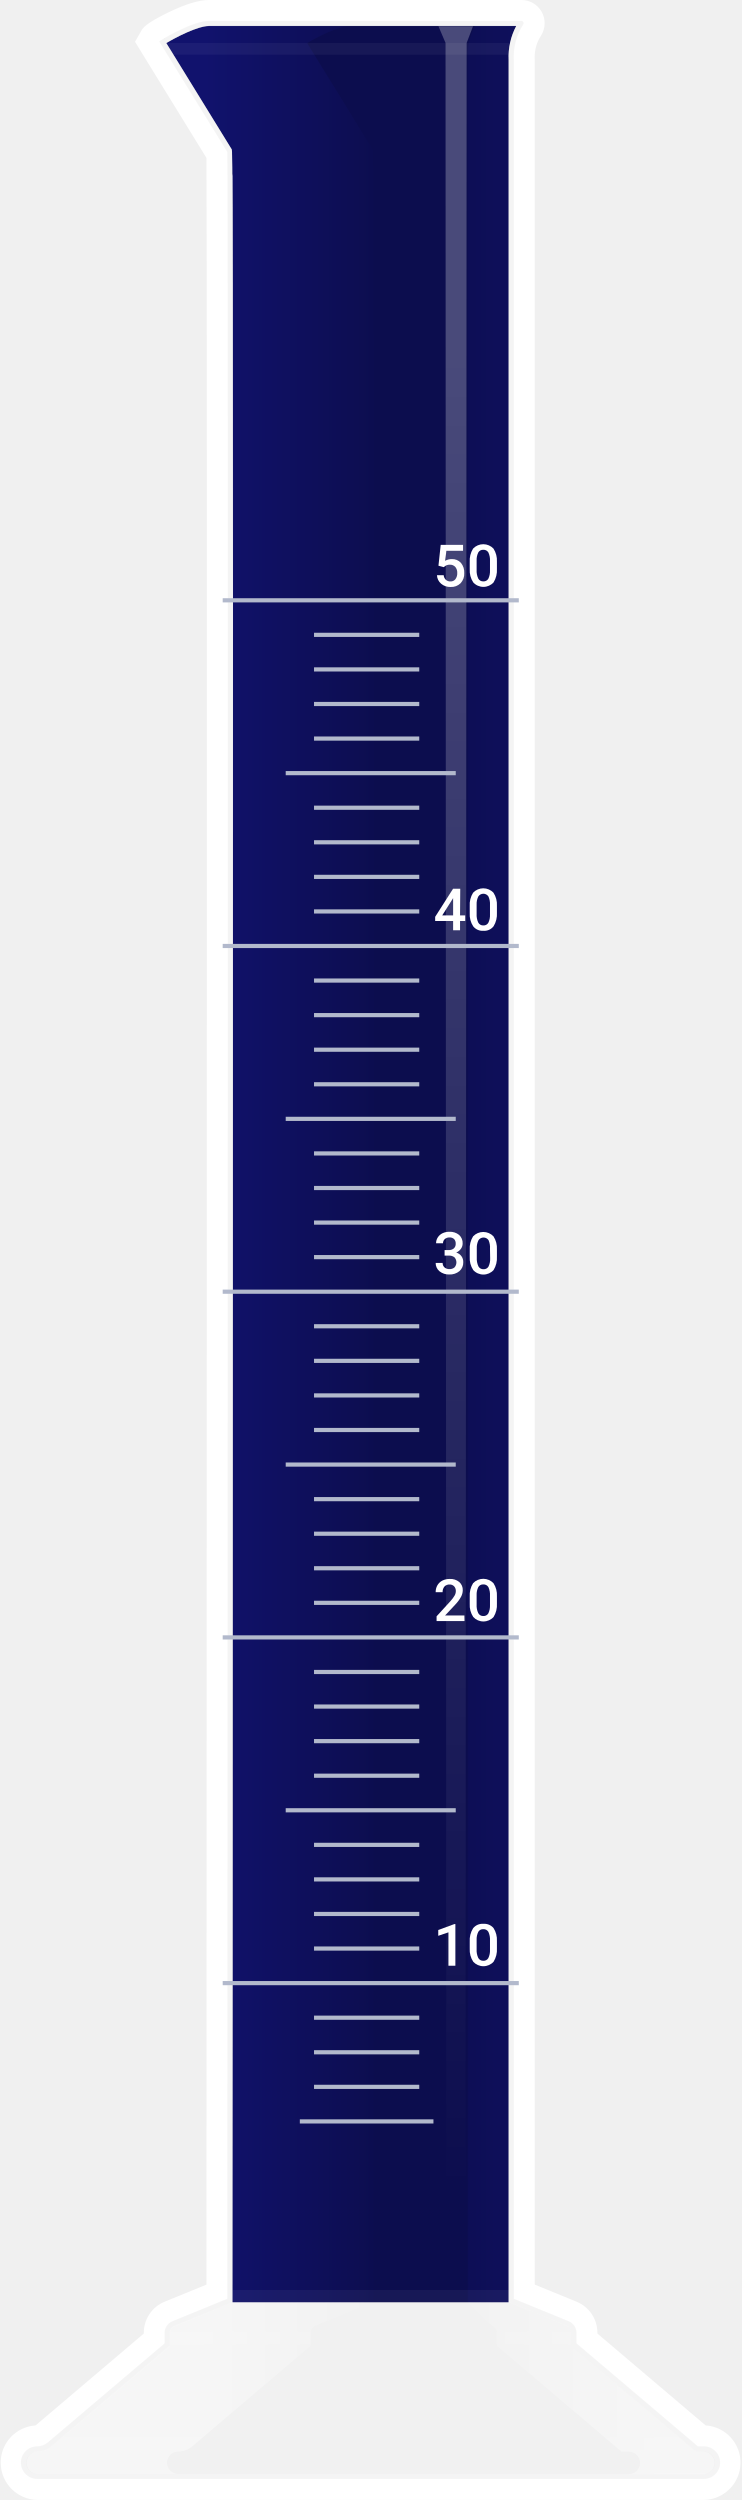
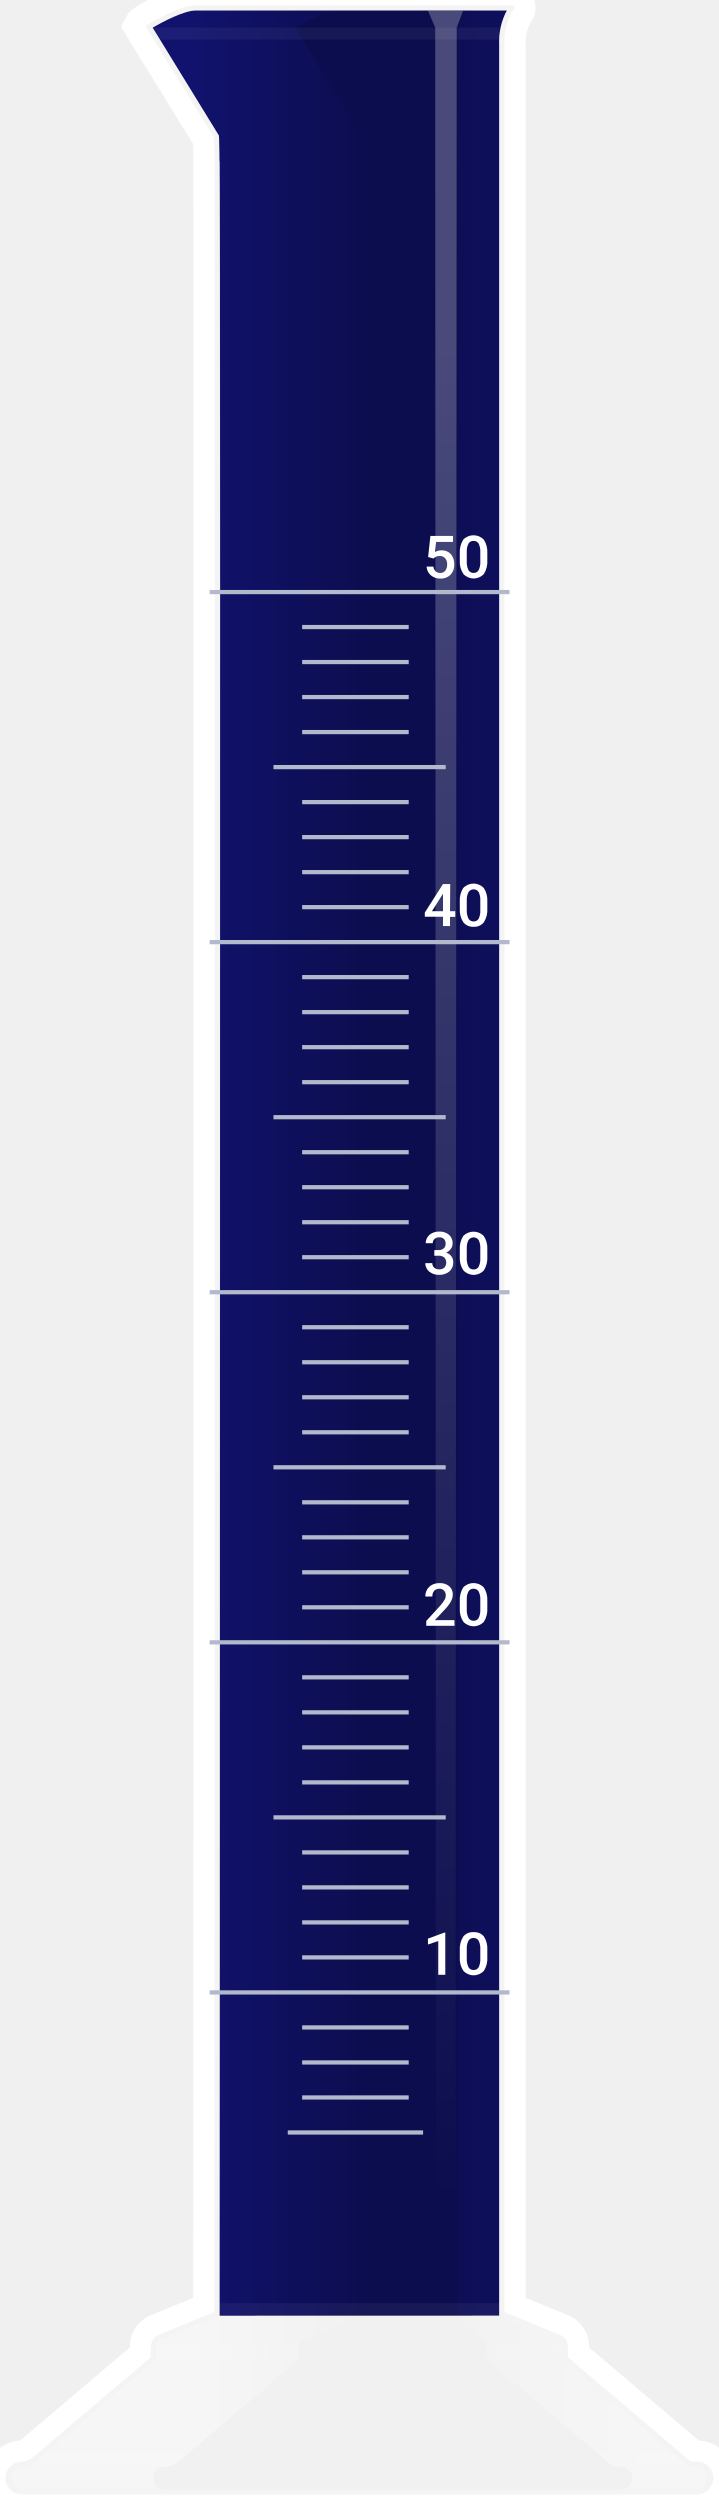
- <svg xmlns="http://www.w3.org/2000/svg" viewBox="0 0 177.46 598.69">
+ <svg xmlns="http://www.w3.org/2000/svg" viewBox="0 0 169.96 591.19">
  <defs>
-     <linearGradient id="Degradado_sin_nombre_30" x1="45.19" y1="299.34" x2="101.75" y2="299.34" gradientUnits="userSpaceOnUse">
+     <linearGradient id="Degradado_sin_nombre_30" x1="41.44" y1="295.59" x2="98" y2="295.59" gradientUnits="userSpaceOnUse">
      <stop offset="0.06" stop-color="#fff" />
      <stop offset="0.83" stop-color="#fff" stop-opacity="0" />
    </linearGradient>
-     <linearGradient id="Degradado_sin_nombre_8" x1="98.07" y1="299.34" x2="157.32" y2="299.34" gradientUnits="userSpaceOnUse">
+     <linearGradient id="Degradado_sin_nombre_8" x1="94.32" y1="295.59" x2="153.57" y2="295.59" gradientUnits="userSpaceOnUse">
      <stop offset="0" stop-color="#fff" stop-opacity="0" />
      <stop offset="1" stop-color="#fff" />
    </linearGradient>
-     <linearGradient id="Degradado_sin_nombre_31" x1="109.15" y1="84.76" x2="109.15" y2="541" gradientUnits="userSpaceOnUse">
+     <linearGradient id="Degradado_sin_nombre_31" x1="105.4" y1="81.01" x2="105.4" y2="537.25" gradientUnits="userSpaceOnUse">
      <stop offset="0" stop-color="#fff" stop-opacity="0.5" />
      <stop offset="0.96" stop-color="#fff" stop-opacity="0" />
    </linearGradient>
  </defs>
  <g style="isolation:isolate">
    <g id="probeta">
-       <path id="halo" d="M124.84,5a.56.56,0,0,1,.48.84l-.56.93a14.45,14.45,0,0,0-1.71,7.61V550.5l13.12,5.37a3,3,0,0,1,1.89,2.8v2.51l29.07,24.66h1.43a3.9,3.9,0,0,1,3.9,3.9v0a3.9,3.9,0,0,1-3.9,3.9H8.9a3.9,3.9,0,0,1-3.9-3.9v0a3.9,3.9,0,0,1,3.9-3.9,4,4,0,0,0,2.52-.92l28-23.74v-2.51a3,3,0,0,1,1.89-2.8l13.12-5.37s.3-513.62,0-514.11L38.13,9.93C38.07,9.84,46,5,50.05,5h74.79m0-5H50.05c-2.48,0-5.63,1-9.62,2.91-5.65,2.76-6.21,3.77-6.66,4.58L32.34,10l1.53,2.51,15.57,25.3c.24,26.75,0,466.21,0,509.3l-10,4.09a8,8,0,0,0-5,7.43v.2l-25.92,22a8.93,8.93,0,0,0,.42,17.84H168.56a8.93,8.93,0,0,0,.42-17.84l-25.92-22v-.2a8,8,0,0,0-5-7.43l-10-4.09V14.38a9.67,9.67,0,0,1,1-5l.56-.93A5.56,5.56,0,0,0,124.84,0Z" style="fill:#fff" />
-       <path id="liquido" d="M121.8,551.34v-537a15.85,15.85,0,0,1,1.82-8.13H50.05C47.27,6.25,42,9,39.83,10.32L55.47,35.73c.28.46.38.62.3,257.9,0,128.47-.11,257.71-.11,257.71" style="fill:#000145" />
+       <path id="halo" d="M121.09,1.25a.56.56,0,0,1,.48.84L121,3a14.45,14.45,0,0,0-1.71,7.61V546.75l13.12,5.37a3,3,0,0,1,1.89,2.8v2.51l29.07,24.66h1.43a3.9,3.9,0,0,1,3.9,3.9v0a3.9,3.9,0,0,1-3.9,3.9H5.15a3.9,3.9,0,0,1-3.9-3.9v0a3.9,3.9,0,0,1,3.9-3.9,4,4,0,0,0,2.52-.92l28-23.74v-2.51a3,3,0,0,1,1.89-2.8l13.12-5.37s.3-513.62,0-514.11L34.38,6.18c-.06-.09,7.88-4.93,11.92-4.93h74.79m0-5H46.3c-2.48,0-5.63,1-9.62,2.91C31,1.92,30.47,2.93,30,3.74L28.59,6.29,30.12,8.8,45.69,34.1c.24,26.75,0,466.21,0,509.3l-10,4.09a8,8,0,0,0-5,7.43v.2l-25.92,22a8.93,8.93,0,0,0,.42,17.84H164.81a8.91,8.91,0,0,0,8.9-8.9,8.93,8.93,0,0,0-8.48-8.94l-25.92-22v-.2a8,8,0,0,0-5-7.43l-10-4.09V10.63a9.67,9.67,0,0,1,1-5l.56-.93a5.56,5.56,0,0,0-4.77-8.41Z" style="fill:#fff" />
+       <path id="liquido" d="M118.05,547.59v-537a15.85,15.85,0,0,1,1.82-8.13H46.3c-2.78,0-8.06,2.79-10.22,4.07L51.72,32c.28.46.38.62.3,257.9,0,128.47-.11,257.71-.11,257.71" style="fill:#000145" />
      <g id="cuerpo">
-         <path id="contorno" d="M168.56,593.69H8.9a3.9,3.9,0,0,1-3.9-3.9v0a3.9,3.9,0,0,1,3.9-3.9h0a4,4,0,0,0,2.52-.92l28-23.74v-2.51a3,3,0,0,1,1.89-2.8l13.12-5.37s.3-513.62,0-514.11L38.13,9.93C38.07,9.84,46,5,50.05,5h74.79a.56.56,0,0,1,.48.84l-.56.93a14.45,14.45,0,0,0-1.71,7.61V550.5l13.12,5.37a3,3,0,0,1,1.89,2.8v2.51l29.07,24.66h1.43a3.9,3.9,0,0,1,3.9,3.9v0A3.9,3.9,0,0,1,168.56,593.69Z" style="fill:none;stroke:#fff;stroke-miterlimit:10;stroke-width:2.5px;opacity:0.3" />
-         <path id="cuerpo-2" data-name="cuerpo" d="M39.83,10.32,55.47,35.73c.28.46.38.62.3,257.9,0,128.47-.11,256.87-.11,256.87v.84L41.76,557a1.77,1.77,0,0,0-1.11,1.64v3.09L12.23,585.87a5.14,5.14,0,0,1-3.33,1.22,2.68,2.68,0,0,0,0,5.35H168.56a2.68,2.68,0,0,0,0-5.35h-1.89l-29.86-25.33v-3.09A1.77,1.77,0,0,0,135.7,557l-13.9-5.69v-537a15.85,15.85,0,0,1,1.82-8.13H50.05C47.27,6.25,42,9,39.83,10.32Z" style="fill:#fff;opacity:0.05" />
-         <path id="brillo1" d="M40,589.74a2.65,2.65,0,0,1,2.65-2.65A5.14,5.14,0,0,0,46,585.87l28.42-24.11v-3.09A1.77,1.77,0,0,1,75.49,557l13.9-5.69v-.84s.07-128.4.11-256.87c.08-257.28,0-257.44-.3-257.9L73.56,10.32C75.72,9,81,6.25,83.78,6.25H50.05C47.27,6.25,42,9,39.83,10.32L55.47,35.73c.28.46.38.62.3,257.9,0,128.47-.11,256.87-.11,256.87v.84L41.76,557a1.77,1.77,0,0,0-1.11,1.64v3.09L12.23,585.87a5.14,5.14,0,0,1-3.33,1.22,2.68,2.68,0,0,0,0,5.35H42.63A2.67,2.67,0,0,1,40,589.74Z" style="mix-blend-mode:overlay;opacity:0.4;fill:url(#Degradado_sin_nombre_30)" />
-         <path id="brillo2" d="M168.56,587.09h-1.89l-29.86-25.33v-3.09A1.77,1.77,0,0,0,135.7,557l-13.9-5.69v-537a15.85,15.85,0,0,1,1.82-8.13h-9.84A15.93,15.93,0,0,0,112,14.38v537l5.9,5.69a1.76,1.76,0,0,1,1.1,1.64v3.09l29.86,25.33h1.89a2.68,2.68,0,0,1,0,5.35h17.83a2.68,2.68,0,0,0,0-5.35Z" style="mix-blend-mode:overlay;opacity:0.4;fill:url(#Degradado_sin_nombre_8)" />
-         <path id="brillo3" d="M160.85,589.79a2.66,2.66,0,0,0-2.64-2.7h-1.89l-29.86-25.33v-3.09a1.76,1.76,0,0,0-1.1-1.64l-13.9-5.69.29-541.05,1.52-4H105l1.7,4,.18,541.05L92.94,557a1.76,1.76,0,0,0-1.1,1.64v3.09L63.41,585.87a5.14,5.14,0,0,1-3.33,1.22,2.68,2.68,0,0,0,0,5.35h98.13A2.65,2.65,0,0,0,160.85,589.79Z" style="opacity:0.5;fill:url(#Degradado_sin_nombre_31)" />
-         <path id="brillo4" d="M121.91,13.09H41.44L40,10.29h82A10.53,10.53,0,0,0,121.91,13.09Z" style="fill:#fff;opacity:0.05" />
-         <rect id="brillo5" x="55.58" y="548.41" width="66.33" height="2.97" style="fill:#fff;opacity:0.05" />
-         <rect id="brillo6" x="40.65" y="558.43" width="96.16" height="2.97" style="fill:#fff;opacity:0.05" />
-         <polygon id="brillo7" points="162.74 583.75 15.01 583.75 11.13 586.72 166.24 586.72 162.74 583.75" style="fill:#fff;opacity:0.05" />
+         <path id="contorno" d="M164.81,589.94H5.15a3.9,3.9,0,0,1-3.9-3.9v0a3.9,3.9,0,0,1,3.9-3.9h0a4,4,0,0,0,2.52-.92l28-23.74v-2.51a3,3,0,0,1,1.89-2.8l13.12-5.37s.3-513.62,0-514.11L34.38,6.18c-.06-.09,7.88-4.93,11.92-4.93h74.79a.56.56,0,0,1,.48.84L121,3a14.45,14.45,0,0,0-1.71,7.61V546.75l13.12,5.37a3,3,0,0,1,1.89,2.8v2.51l29.07,24.66h1.43a3.9,3.9,0,0,1,3.9,3.9v0A3.9,3.9,0,0,1,164.81,589.94Z" style="fill:none;stroke:#fff;stroke-miterlimit:10;stroke-width:2.5px;opacity:0.3" />
+         <path id="cuerpo-2" data-name="cuerpo" d="M36.08,6.57,51.72,32c.28.46.38.62.3,257.9,0,128.47-.11,256.87-.11,256.87v.84L38,553.28a1.77,1.77,0,0,0-1.11,1.64V558L8.48,582.12a5.14,5.14,0,0,1-3.33,1.22,2.68,2.68,0,0,0,0,5.35H164.81a2.68,2.68,0,0,0,0-5.35h-1.89L133.06,558v-3.09a1.77,1.77,0,0,0-1.11-1.64l-13.9-5.69v-537a15.85,15.85,0,0,1,1.82-8.13H46.3C43.52,2.5,38.24,5.29,36.08,6.57Z" style="fill:#fff;opacity:0.05" />
+         <path id="brillo1" d="M36.23,586a2.65,2.65,0,0,1,2.65-2.65,5.14,5.14,0,0,0,3.33-1.22L70.63,558v-3.09a1.77,1.77,0,0,1,1.11-1.64l13.9-5.69v-.84s.07-128.4.11-256.87c.08-257.28,0-257.44-.3-257.9L69.81,6.57C72,5.29,77.25,2.5,80,2.5H46.3c-2.78,0-8.06,2.79-10.22,4.07L51.72,32c.28.46.38.62.3,257.9,0,128.47-.11,256.87-.11,256.87v.84L38,553.28a1.77,1.77,0,0,0-1.11,1.64V558L8.48,582.12a5.14,5.14,0,0,1-3.33,1.22,2.68,2.68,0,0,0,0,5.35H38.88A2.67,2.67,0,0,1,36.23,586Z" style="mix-blend-mode:overlay;opacity:0.4;fill:url(#Degradado_sin_nombre_30)" />
+         <path id="brillo2" d="M164.81,583.34h-1.89L133.06,558v-3.09a1.77,1.77,0,0,0-1.11-1.64l-13.9-5.69v-537a15.85,15.85,0,0,1,1.82-8.13H110a15.93,15.93,0,0,0-1.81,8.13v537l5.9,5.69a1.76,1.76,0,0,1,1.1,1.64V558l29.86,25.33H147a2.68,2.68,0,0,1,0,5.35h17.83a2.68,2.68,0,0,0,0-5.35Z" style="mix-blend-mode:overlay;opacity:0.4;fill:url(#Degradado_sin_nombre_8)" />
+         <path id="brillo3" d="M157.1,586a2.66,2.66,0,0,0-2.64-2.7h-1.89L122.71,558v-3.09a1.76,1.76,0,0,0-1.1-1.64l-13.9-5.69L108,6.54l1.52-4h-8.3l1.7,4,.18,541.05-13.9,5.69a1.76,1.76,0,0,0-1.1,1.64V558L59.66,582.12a5.14,5.14,0,0,1-3.33,1.22,2.68,2.68,0,0,0,0,5.35h98.13A2.65,2.65,0,0,0,157.1,586Z" style="opacity:0.5;fill:url(#Degradado_sin_nombre_31)" />
+         <path id="brillo4" d="M118.16,9.34H37.69L36.2,6.54h82A10.53,10.53,0,0,0,118.16,9.34Z" style="fill:#fff;opacity:0.05" />
+         <rect id="brillo5" x="51.83" y="544.66" width="66.33" height="2.97" style="fill:#fff;opacity:0.05" />
+         <rect id="brillo6" x="36.9" y="554.68" width="96.16" height="2.97" style="fill:#fff;opacity:0.05" />
+         <polygon id="brillo7" points="158.99 580 11.26 580 7.38 582.97 162.49 582.97 158.99 580" style="fill:#fff;opacity:0.05" />
        <g id="escala">
-           <line x1="71.8" y1="508.03" x2="103.8" y2="508.03" style="fill:#fff;stroke:#b2b9cc;stroke-miterlimit:10" />
-           <line x1="75.2" y1="499.75" x2="100.4" y2="499.75" style="fill:#fff;stroke:#b2b9cc;stroke-miterlimit:10" />
-           <line x1="75.2" y1="491.47" x2="100.4" y2="491.47" style="fill:#fff;stroke:#b2b9cc;stroke-miterlimit:10" />
-           <line x1="75.2" y1="483.19" x2="100.4" y2="483.19" style="fill:#fff;stroke:#b2b9cc;stroke-miterlimit:10" />
-           <line x1="53.33" y1="474.91" x2="124.24" y2="474.91" style="fill:#fff;stroke:#b2b9cc;stroke-miterlimit:10" />
-           <line x1="75.2" y1="466.63" x2="100.4" y2="466.63" style="fill:#fff;stroke:#b2b9cc;stroke-miterlimit:10" />
-           <line x1="75.2" y1="458.35" x2="100.4" y2="458.35" style="fill:#fff;stroke:#b2b9cc;stroke-miterlimit:10" />
-           <line x1="75.2" y1="450.07" x2="100.4" y2="450.07" style="fill:#fff;stroke:#b2b9cc;stroke-miterlimit:10" />
-           <line x1="75.2" y1="441.8" x2="100.4" y2="441.8" style="fill:#fff;stroke:#b2b9cc;stroke-miterlimit:10" />
-           <line x1="75.2" y1="416.96" x2="100.4" y2="416.96" style="fill:#fff;stroke:#b2b9cc;stroke-miterlimit:10" />
-           <line x1="75.2" y1="408.68" x2="100.4" y2="408.68" style="fill:#fff;stroke:#b2b9cc;stroke-miterlimit:10" />
-           <line x1="75.2" y1="400.4" x2="100.4" y2="400.4" style="fill:#fff;stroke:#b2b9cc;stroke-miterlimit:10" />
-           <line x1="68.42" y1="433.52" x2="109.14" y2="433.52" style="fill:#fff;stroke:#b2b9cc;stroke-miterlimit:10" />
-           <line x1="75.2" y1="425.24" x2="100.4" y2="425.24" style="fill:#fff;stroke:#b2b9cc;stroke-miterlimit:10" />
-           <line x1="53.33" y1="392.12" x2="124.24" y2="392.12" style="fill:#fff;stroke:#b2b9cc;stroke-miterlimit:10" />
-           <line x1="75.2" y1="383.84" x2="100.4" y2="383.84" style="fill:#fff;stroke:#b2b9cc;stroke-miterlimit:10" />
-           <line x1="75.2" y1="375.56" x2="100.4" y2="375.56" style="fill:#fff;stroke:#b2b9cc;stroke-miterlimit:10" />
-           <line x1="75.2" y1="367.29" x2="100.4" y2="367.29" style="fill:#fff;stroke:#b2b9cc;stroke-miterlimit:10" />
-           <line x1="75.2" y1="359.01" x2="100.4" y2="359.01" style="fill:#fff;stroke:#b2b9cc;stroke-miterlimit:10" />
-           <line x1="75.2" y1="334.17" x2="100.4" y2="334.17" style="fill:#fff;stroke:#b2b9cc;stroke-miterlimit:10" />
-           <line x1="75.2" y1="325.89" x2="100.4" y2="325.89" style="fill:#fff;stroke:#b2b9cc;stroke-miterlimit:10" />
-           <line x1="75.2" y1="317.61" x2="100.4" y2="317.61" style="fill:#fff;stroke:#b2b9cc;stroke-miterlimit:10" />
-           <line x1="68.42" y1="350.73" x2="109.14" y2="350.73" style="fill:#fff;stroke:#b2b9cc;stroke-miterlimit:10" />
-           <line x1="75.2" y1="342.45" x2="100.4" y2="342.45" style="fill:#fff;stroke:#b2b9cc;stroke-miterlimit:10" />
-           <line x1="53.33" y1="309.33" x2="124.24" y2="309.33" style="fill:#fff;stroke:#b2b9cc;stroke-miterlimit:10" />
-           <line x1="75.2" y1="301.05" x2="100.4" y2="301.05" style="fill:#fff;stroke:#b2b9cc;stroke-miterlimit:10" />
-           <line x1="75.2" y1="292.78" x2="100.4" y2="292.78" style="fill:#fff;stroke:#b2b9cc;stroke-miterlimit:10" />
-           <line x1="75.2" y1="284.5" x2="100.4" y2="284.5" style="fill:#fff;stroke:#b2b9cc;stroke-miterlimit:10" />
-           <line x1="75.2" y1="276.22" x2="100.4" y2="276.22" style="fill:#fff;stroke:#b2b9cc;stroke-miterlimit:10" />
-           <line x1="75.2" y1="251.38" x2="100.4" y2="251.38" style="fill:#fff;stroke:#b2b9cc;stroke-miterlimit:10" />
-           <line x1="75.2" y1="243.1" x2="100.4" y2="243.1" style="fill:#fff;stroke:#b2b9cc;stroke-miterlimit:10" />
-           <line x1="75.2" y1="234.82" x2="100.4" y2="234.82" style="fill:#fff;stroke:#b2b9cc;stroke-miterlimit:10" />
-           <line x1="68.42" y1="267.94" x2="109.14" y2="267.94" style="fill:#fff;stroke:#b2b9cc;stroke-miterlimit:10" />
-           <line x1="75.2" y1="259.66" x2="100.4" y2="259.66" style="fill:#fff;stroke:#b2b9cc;stroke-miterlimit:10" />
-           <line x1="53.33" y1="226.54" x2="124.24" y2="226.54" style="fill:#fff;stroke:#b2b9cc;stroke-miterlimit:10" />
-           <line x1="75.2" y1="218.27" x2="100.4" y2="218.27" style="fill:#fff;stroke:#b2b9cc;stroke-miterlimit:10" />
-           <line x1="75.2" y1="209.99" x2="100.4" y2="209.99" style="fill:#fff;stroke:#b2b9cc;stroke-miterlimit:10" />
-           <line x1="75.2" y1="201.71" x2="100.4" y2="201.71" style="fill:#fff;stroke:#b2b9cc;stroke-miterlimit:10" />
-           <line x1="75.2" y1="193.43" x2="100.4" y2="193.43" style="fill:#fff;stroke:#b2b9cc;stroke-miterlimit:10" />
-           <line x1="75.2" y1="168.59" x2="100.4" y2="168.59" style="fill:#fff;stroke:#b2b9cc;stroke-miterlimit:10" />
-           <line x1="75.2" y1="160.31" x2="100.4" y2="160.31" style="fill:#fff;stroke:#b2b9cc;stroke-miterlimit:10" />
-           <line x1="75.2" y1="152.03" x2="100.4" y2="152.03" style="fill:#fff;stroke:#b2b9cc;stroke-miterlimit:10" />
-           <line x1="68.42" y1="185.15" x2="109.14" y2="185.15" style="fill:#fff;stroke:#b2b9cc;stroke-miterlimit:10" />
-           <line x1="75.2" y1="176.87" x2="100.4" y2="176.87" style="fill:#fff;stroke:#b2b9cc;stroke-miterlimit:10" />
-           <line x1="53.33" y1="143.76" x2="124.24" y2="143.76" style="fill:#fff;stroke:#b2b9cc;stroke-miterlimit:10" />
+           <line x1="68.05" y1="504.28" x2="100.05" y2="504.28" style="fill:#fff;stroke:#b2b9cc;stroke-miterlimit:10" />
+           <line x1="71.45" y1="496" x2="96.65" y2="496" style="fill:#fff;stroke:#b2b9cc;stroke-miterlimit:10" />
+           <line x1="71.45" y1="487.72" x2="96.65" y2="487.72" style="fill:#fff;stroke:#b2b9cc;stroke-miterlimit:10" />
+           <line x1="71.45" y1="479.44" x2="96.65" y2="479.44" style="fill:#fff;stroke:#b2b9cc;stroke-miterlimit:10" />
+           <line x1="49.58" y1="471.16" x2="120.49" y2="471.16" style="fill:#fff;stroke:#b2b9cc;stroke-miterlimit:10" />
+           <line x1="71.45" y1="462.88" x2="96.65" y2="462.88" style="fill:#fff;stroke:#b2b9cc;stroke-miterlimit:10" />
+           <line x1="71.45" y1="454.6" x2="96.65" y2="454.6" style="fill:#fff;stroke:#b2b9cc;stroke-miterlimit:10" />
+           <line x1="71.45" y1="446.32" x2="96.65" y2="446.32" style="fill:#fff;stroke:#b2b9cc;stroke-miterlimit:10" />
+           <line x1="71.45" y1="438.05" x2="96.65" y2="438.05" style="fill:#fff;stroke:#b2b9cc;stroke-miterlimit:10" />
+           <line x1="71.45" y1="413.21" x2="96.65" y2="413.21" style="fill:#fff;stroke:#b2b9cc;stroke-miterlimit:10" />
+           <line x1="71.45" y1="404.93" x2="96.65" y2="404.93" style="fill:#fff;stroke:#b2b9cc;stroke-miterlimit:10" />
+           <line x1="71.45" y1="396.65" x2="96.65" y2="396.65" style="fill:#fff;stroke:#b2b9cc;stroke-miterlimit:10" />
+           <line x1="64.67" y1="429.77" x2="105.4" y2="429.77" style="fill:#fff;stroke:#b2b9cc;stroke-miterlimit:10" />
+           <line x1="71.45" y1="421.49" x2="96.65" y2="421.49" style="fill:#fff;stroke:#b2b9cc;stroke-miterlimit:10" />
+           <line x1="49.58" y1="388.37" x2="120.49" y2="388.37" style="fill:#fff;stroke:#b2b9cc;stroke-miterlimit:10" />
+           <line x1="71.45" y1="380.09" x2="96.65" y2="380.09" style="fill:#fff;stroke:#b2b9cc;stroke-miterlimit:10" />
+           <line x1="71.45" y1="371.81" x2="96.65" y2="371.81" style="fill:#fff;stroke:#b2b9cc;stroke-miterlimit:10" />
+           <line x1="71.45" y1="363.54" x2="96.65" y2="363.54" style="fill:#fff;stroke:#b2b9cc;stroke-miterlimit:10" />
+           <line x1="71.45" y1="355.26" x2="96.65" y2="355.26" style="fill:#fff;stroke:#b2b9cc;stroke-miterlimit:10" />
+           <line x1="71.45" y1="330.42" x2="96.65" y2="330.42" style="fill:#fff;stroke:#b2b9cc;stroke-miterlimit:10" />
+           <line x1="71.45" y1="322.14" x2="96.65" y2="322.14" style="fill:#fff;stroke:#b2b9cc;stroke-miterlimit:10" />
+           <line x1="71.45" y1="313.86" x2="96.65" y2="313.86" style="fill:#fff;stroke:#b2b9cc;stroke-miterlimit:10" />
+           <line x1="64.67" y1="346.98" x2="105.4" y2="346.98" style="fill:#fff;stroke:#b2b9cc;stroke-miterlimit:10" />
+           <line x1="71.45" y1="338.7" x2="96.65" y2="338.7" style="fill:#fff;stroke:#b2b9cc;stroke-miterlimit:10" />
+           <line x1="49.58" y1="305.58" x2="120.49" y2="305.58" style="fill:#fff;stroke:#b2b9cc;stroke-miterlimit:10" />
+           <line x1="71.45" y1="297.3" x2="96.65" y2="297.3" style="fill:#fff;stroke:#b2b9cc;stroke-miterlimit:10" />
+           <line x1="71.45" y1="289.03" x2="96.65" y2="289.03" style="fill:#fff;stroke:#b2b9cc;stroke-miterlimit:10" />
+           <line x1="71.45" y1="280.75" x2="96.65" y2="280.75" style="fill:#fff;stroke:#b2b9cc;stroke-miterlimit:10" />
+           <line x1="71.45" y1="272.47" x2="96.65" y2="272.47" style="fill:#fff;stroke:#b2b9cc;stroke-miterlimit:10" />
+           <line x1="71.45" y1="247.63" x2="96.65" y2="247.63" style="fill:#fff;stroke:#b2b9cc;stroke-miterlimit:10" />
+           <line x1="71.45" y1="239.35" x2="96.65" y2="239.35" style="fill:#fff;stroke:#b2b9cc;stroke-miterlimit:10" />
+           <line x1="71.45" y1="231.07" x2="96.65" y2="231.07" style="fill:#fff;stroke:#b2b9cc;stroke-miterlimit:10" />
+           <line x1="64.67" y1="264.19" x2="105.4" y2="264.19" style="fill:#fff;stroke:#b2b9cc;stroke-miterlimit:10" />
+           <line x1="71.45" y1="255.91" x2="96.65" y2="255.91" style="fill:#fff;stroke:#b2b9cc;stroke-miterlimit:10" />
+           <line x1="49.58" y1="222.79" x2="120.49" y2="222.79" style="fill:#fff;stroke:#b2b9cc;stroke-miterlimit:10" />
+           <line x1="71.45" y1="214.52" x2="96.65" y2="214.52" style="fill:#fff;stroke:#b2b9cc;stroke-miterlimit:10" />
+           <line x1="71.45" y1="206.24" x2="96.65" y2="206.24" style="fill:#fff;stroke:#b2b9cc;stroke-miterlimit:10" />
+           <line x1="71.45" y1="197.96" x2="96.65" y2="197.96" style="fill:#fff;stroke:#b2b9cc;stroke-miterlimit:10" />
+           <line x1="71.45" y1="189.68" x2="96.65" y2="189.68" style="fill:#fff;stroke:#b2b9cc;stroke-miterlimit:10" />
+           <line x1="71.45" y1="164.84" x2="96.65" y2="164.84" style="fill:#fff;stroke:#b2b9cc;stroke-miterlimit:10" />
+           <line x1="71.45" y1="156.56" x2="96.65" y2="156.56" style="fill:#fff;stroke:#b2b9cc;stroke-miterlimit:10" />
+           <line x1="71.45" y1="148.28" x2="96.65" y2="148.28" style="fill:#fff;stroke:#b2b9cc;stroke-miterlimit:10" />
+           <line x1="64.67" y1="181.4" x2="105.4" y2="181.4" style="fill:#fff;stroke:#b2b9cc;stroke-miterlimit:10" />
+           <line x1="71.45" y1="173.12" x2="96.65" y2="173.12" style="fill:#fff;stroke:#b2b9cc;stroke-miterlimit:10" />
+           <line x1="49.58" y1="140.01" x2="120.49" y2="140.01" style="fill:#fff;stroke:#b2b9cc;stroke-miterlimit:10" />
          <g id="_50" data-name="50">
-             <path d="M105,135.48l.54-5h5.35v1.43h-4l-.27,2.38a3.12,3.12,0,0,1,1.56-.4,2.79,2.79,0,0,1,2.21.91,3.59,3.59,0,0,1,.79,2.45,3.3,3.3,0,0,1-.88,2.42,3.18,3.18,0,0,1-2.4.9,3.32,3.32,0,0,1-2.26-.78,2.81,2.81,0,0,1-1-2.05h1.61a1.76,1.76,0,0,0,.52,1.11,1.57,1.57,0,0,0,1.11.39,1.4,1.4,0,0,0,1.19-.55,2.32,2.32,0,0,0,.43-1.49,2.13,2.13,0,0,0-.47-1.44,1.67,1.67,0,0,0-1.3-.53,2.18,2.18,0,0,0-.77.12,2.14,2.14,0,0,0-.68.47Z" style="fill:#fff" />
-             <path d="M119,136.23a5.49,5.49,0,0,1-.8,3.24,3.29,3.29,0,0,1-4.87,0,5.15,5.15,0,0,1-.84-3.15v-1.72a5.4,5.4,0,0,1,.8-3.22,3.36,3.36,0,0,1,4.89,0,5.23,5.23,0,0,1,.82,3.14Zm-1.66-1.86a4.3,4.3,0,0,0-.38-2.06,1.32,1.32,0,0,0-1.22-.65,1.3,1.3,0,0,0-1.19.62,3.9,3.9,0,0,0-.41,1.93v2.26a4.34,4.34,0,0,0,.39,2.08,1.32,1.32,0,0,0,1.23.68,1.29,1.29,0,0,0,1.18-.63,4.08,4.08,0,0,0,.4-2Z" style="fill:#fff" />
+             <path d="M101.24,131.73l.54-5h5.35v1.43h-4l-.27,2.38a3.12,3.12,0,0,1,1.56-.4,2.79,2.79,0,0,1,2.21.91,3.59,3.59,0,0,1,.79,2.45,3.3,3.3,0,0,1-.88,2.42,3.18,3.18,0,0,1-2.4.9,3.32,3.32,0,0,1-2.26-.78,2.85,2.85,0,0,1-1-2.05h1.61a1.76,1.76,0,0,0,.52,1.11,1.57,1.57,0,0,0,1.11.39,1.4,1.4,0,0,0,1.19-.55,2.32,2.32,0,0,0,.43-1.49,2.13,2.13,0,0,0-.47-1.44,1.67,1.67,0,0,0-1.3-.53,2.18,2.18,0,0,0-.77.12,2.14,2.14,0,0,0-.68.47Z" style="fill:#fff" />
+             <path d="M115.24,132.48a5.49,5.49,0,0,1-.8,3.24,3.29,3.29,0,0,1-4.87,0,5.15,5.15,0,0,1-.84-3.15v-1.72a5.4,5.4,0,0,1,.8-3.22,3.36,3.36,0,0,1,4.89,0,5.23,5.23,0,0,1,.82,3.14Zm-1.66-1.86a4.3,4.3,0,0,0-.38-2.06,1.32,1.32,0,0,0-1.22-.65,1.3,1.3,0,0,0-1.19.62,3.9,3.9,0,0,0-.41,1.93v2.26a4.34,4.34,0,0,0,.39,2.08,1.32,1.32,0,0,0,1.23.68,1.29,1.29,0,0,0,1.18-.63,4.08,4.08,0,0,0,.4-2Z" style="fill:#fff" />
          </g>
          <g id="_40" data-name="40">
-             <path d="M110.17,219.22h1.23v1.34h-1.23v2.21h-1.66v-2.21h-4.3l0-1,4.29-6.73h1.72Zm-4.27,0h2.61v-4.15l-.13.22Z" style="fill:#fff" />
-             <path d="M119,218.58a5.49,5.49,0,0,1-.8,3.24,2.83,2.83,0,0,1-2.44,1.09,2.88,2.88,0,0,1-2.43-1.06,5.15,5.15,0,0,1-.84-3.15V217a5.34,5.34,0,0,1,.8-3.21,3.34,3.34,0,0,1,4.89,0,5.18,5.18,0,0,1,.82,3.13Zm-1.66-1.86a4.26,4.26,0,0,0-.38-2.05,1.45,1.45,0,0,0-2.41,0,3.93,3.93,0,0,0-.41,1.93v2.26a4.34,4.34,0,0,0,.39,2.08,1.32,1.32,0,0,0,1.23.68,1.29,1.29,0,0,0,1.18-.63,4.08,4.08,0,0,0,.4-2Z" style="fill:#fff" />
+             <path d="M106.42,215.47h1.23v1.34h-1.23V219h-1.66v-2.21h-4.3l0-1,4.29-6.73h1.72Zm-4.27,0h2.61v-4.15l-.13.22Z" style="fill:#fff" />
+             <path d="M115.24,214.83a5.49,5.49,0,0,1-.8,3.24,2.83,2.83,0,0,1-2.44,1.09,2.88,2.88,0,0,1-2.43-1.06,5.15,5.15,0,0,1-.84-3.15v-1.73a5.34,5.34,0,0,1,.8-3.21,3.34,3.34,0,0,1,4.89,0,5.2,5.2,0,0,1,.82,3.13ZM113.58,213a4.26,4.26,0,0,0-.38-2.05,1.45,1.45,0,0,0-2.41,0,3.93,3.93,0,0,0-.41,1.93v2.26a4.34,4.34,0,0,0,.39,2.08,1.32,1.32,0,0,0,1.23.68,1.29,1.29,0,0,0,1.18-.63,4.08,4.08,0,0,0,.4-2Z" style="fill:#fff" />
          </g>
          <g id="_30" data-name="30">
-             <path d="M106.47,299.36h1a1.76,1.76,0,0,0,1.21-.39,1.42,1.42,0,0,0,.45-1.13,1.53,1.53,0,0,0-.37-1.1,1.48,1.48,0,0,0-1.14-.4,1.57,1.57,0,0,0-1.1.39,1.28,1.28,0,0,0-.43,1h-1.66a2.47,2.47,0,0,1,.41-1.4,2.71,2.71,0,0,1,1.13-1,3.78,3.78,0,0,1,1.63-.35,3.43,3.43,0,0,1,2.34.75,2.61,2.61,0,0,1,.85,2.08,2.12,2.12,0,0,1-.42,1.26,2.76,2.76,0,0,1-1.11.89,2.31,2.31,0,0,1,1.68,2.32,2.68,2.68,0,0,1-.92,2.13,3.58,3.58,0,0,1-2.42.8,3.54,3.54,0,0,1-2.35-.77,2.53,2.53,0,0,1-.92-2H106a1.4,1.4,0,0,0,.44,1.07,1.7,1.7,0,0,0,1.19.41,1.75,1.75,0,0,0,1.22-.41,1.83,1.83,0,0,0,0-2.4,2,2,0,0,0-1.38-.42h-1Z" style="fill:#fff" />
-             <path d="M119,300.91a5.49,5.49,0,0,1-.8,3.24,3.29,3.29,0,0,1-4.87,0,5.12,5.12,0,0,1-.84-3.15V299.3a5.4,5.4,0,0,1,.8-3.22,3.36,3.36,0,0,1,4.89,0,5.23,5.23,0,0,1,.82,3.14Zm-1.66-1.86A4.26,4.26,0,0,0,117,297a1.45,1.45,0,0,0-2.41,0,3.9,3.9,0,0,0-.41,1.93v2.26a4.34,4.34,0,0,0,.39,2.08,1.32,1.32,0,0,0,1.23.68,1.29,1.29,0,0,0,1.18-.63,4.08,4.08,0,0,0,.4-2Z" style="fill:#fff" />
+             <path d="M102.72,295.61h1a1.76,1.76,0,0,0,1.21-.39,1.42,1.42,0,0,0,.45-1.13A1.53,1.53,0,0,0,105,293a1.48,1.48,0,0,0-1.14-.4,1.57,1.57,0,0,0-1.1.39,1.28,1.28,0,0,0-.43,1h-1.66a2.47,2.47,0,0,1,.41-1.4,2.71,2.71,0,0,1,1.13-1,3.78,3.78,0,0,1,1.63-.35,3.43,3.43,0,0,1,2.34.75,2.61,2.61,0,0,1,.85,2.08,2.12,2.12,0,0,1-.42,1.26,2.76,2.76,0,0,1-1.11.89,2.31,2.31,0,0,1,1.68,2.32,2.68,2.68,0,0,1-.92,2.13,3.58,3.58,0,0,1-2.42.8,3.54,3.54,0,0,1-2.35-.77,2.53,2.53,0,0,1-.92-2h1.66a1.37,1.37,0,0,0,.45,1.07,1.66,1.66,0,0,0,1.18.41,1.75,1.75,0,0,0,1.22-.41,1.83,1.83,0,0,0,0-2.4,2,2,0,0,0-1.38-.42h-1Z" style="fill:#fff" />
+             <path d="M115.24,297.16a5.49,5.49,0,0,1-.8,3.24,3.29,3.29,0,0,1-4.87,0,5.12,5.12,0,0,1-.84-3.15v-1.72a5.4,5.4,0,0,1,.8-3.22,3.36,3.36,0,0,1,4.89,0,5.23,5.23,0,0,1,.82,3.14Zm-1.66-1.86a4.26,4.26,0,0,0-.38-2.05,1.45,1.45,0,0,0-2.41,0,3.9,3.9,0,0,0-.41,1.93v2.26a4.34,4.34,0,0,0,.39,2.08,1.32,1.32,0,0,0,1.23.68,1.29,1.29,0,0,0,1.18-.63,4.08,4.08,0,0,0,.4-2Z" style="fill:#fff" />
          </g>
          <g id="_20" data-name="20">
-             <path d="M111.24,388.21h-6.69v-1.14l3.31-3.62a8.49,8.49,0,0,0,1-1.34,2.14,2.14,0,0,0,.3-1.07,1.61,1.61,0,0,0-.4-1.15,1.41,1.41,0,0,0-1.08-.44,1.61,1.61,0,0,0-1.25.49,2,2,0,0,0-.44,1.35h-1.66a3.22,3.22,0,0,1,.41-1.64,2.92,2.92,0,0,1,1.18-1.13,3.8,3.8,0,0,1,1.78-.4,3.32,3.32,0,0,1,2.28.73,2.5,2.5,0,0,1,.84,2,3.39,3.39,0,0,1-.42,1.56,8.88,8.88,0,0,1-1.38,1.86l-2.43,2.6h4.62Z" style="fill:#fff" />
-             <path d="M119,384a5.43,5.43,0,0,1-.8,3.23,3.3,3.3,0,0,1-4.87,0,5.15,5.15,0,0,1-.84-3.15v-1.72a5.4,5.4,0,0,1,.8-3.22,3.36,3.36,0,0,1,4.89,0,5.2,5.2,0,0,1,.82,3.13Zm-1.66-1.86a4.3,4.3,0,0,0-.38-2.06,1.32,1.32,0,0,0-1.22-.65,1.3,1.3,0,0,0-1.19.62,3.9,3.9,0,0,0-.41,1.93v2.26a4.26,4.26,0,0,0,.39,2.07,1.31,1.31,0,0,0,1.23.69,1.29,1.29,0,0,0,1.18-.63,4.14,4.14,0,0,0,.4-2Z" style="fill:#fff" />
+             <path d="M107.49,384.46H100.8v-1.14l3.31-3.62a8.49,8.49,0,0,0,1-1.34,2.14,2.14,0,0,0,.3-1.07,1.61,1.61,0,0,0-.4-1.15,1.41,1.41,0,0,0-1.08-.44,1.61,1.61,0,0,0-1.25.49,2,2,0,0,0-.44,1.35h-1.66a3.22,3.22,0,0,1,.41-1.64,2.92,2.92,0,0,1,1.18-1.13,3.8,3.8,0,0,1,1.78-.4,3.32,3.32,0,0,1,2.28.73,2.5,2.5,0,0,1,.84,2,3.39,3.39,0,0,1-.42,1.56,8.88,8.88,0,0,1-1.38,1.86l-2.43,2.6h4.62Z" style="fill:#fff" />
+             <path d="M115.24,380.27a5.43,5.43,0,0,1-.8,3.23,3.3,3.3,0,0,1-4.87,0,5.15,5.15,0,0,1-.84-3.15v-1.72a5.4,5.4,0,0,1,.8-3.22,3.36,3.36,0,0,1,4.89,0,5.2,5.2,0,0,1,.82,3.13Zm-1.66-1.86a4.3,4.3,0,0,0-.38-2.06,1.32,1.32,0,0,0-1.22-.65,1.3,1.3,0,0,0-1.19.62,3.9,3.9,0,0,0-.41,1.93v2.26a4.26,4.26,0,0,0,.39,2.07,1.31,1.31,0,0,0,1.23.69,1.29,1.29,0,0,0,1.18-.63,4.14,4.14,0,0,0,.4-2Z" style="fill:#fff" />
          </g>
          <g id="_10" data-name="10">
-             <path d="M109.05,470.75h-1.66v-8l-2.44.83v-1.39l3.88-1.43h.22Z" style="fill:#fff" />
-             <path d="M119,466.56a5.43,5.43,0,0,1-.8,3.23,3.3,3.3,0,0,1-4.87,0,5.15,5.15,0,0,1-.84-3.15V465a5.4,5.4,0,0,1,.8-3.22,2.85,2.85,0,0,1,2.45-1.07,2.91,2.91,0,0,1,2.44,1,5.2,5.2,0,0,1,.82,3.13Zm-1.66-1.86a4.3,4.3,0,0,0-.38-2.06,1.32,1.32,0,0,0-1.22-.65,1.3,1.3,0,0,0-1.19.62,3.9,3.9,0,0,0-.41,1.93v2.26a4.26,4.26,0,0,0,.39,2.07,1.31,1.31,0,0,0,1.23.69,1.28,1.28,0,0,0,1.18-.64,4.06,4.06,0,0,0,.4-2Z" style="fill:#fff" />
+             <path d="M105.3,467h-1.66v-8l-2.44.83v-1.39l3.88-1.43h.22Z" style="fill:#fff" />
+             <path d="M115.24,462.81a5.43,5.43,0,0,1-.8,3.23,3.3,3.3,0,0,1-4.87,0,5.15,5.15,0,0,1-.84-3.15V461.2a5.4,5.4,0,0,1,.8-3.22,2.85,2.85,0,0,1,2.45-1.07,2.91,2.91,0,0,1,2.44,1,5.2,5.2,0,0,1,.82,3.13ZM113.58,461a4.3,4.3,0,0,0-.38-2.06,1.32,1.32,0,0,0-1.22-.65,1.3,1.3,0,0,0-1.19.62,3.9,3.9,0,0,0-.41,1.93v2.26a4.26,4.26,0,0,0,.39,2.07,1.31,1.31,0,0,0,1.23.69,1.29,1.29,0,0,0,1.18-.63,4.14,4.14,0,0,0,.4-2Z" style="fill:#fff" />
          </g>
        </g>
      </g>
    </g>
  </g>
</svg>
